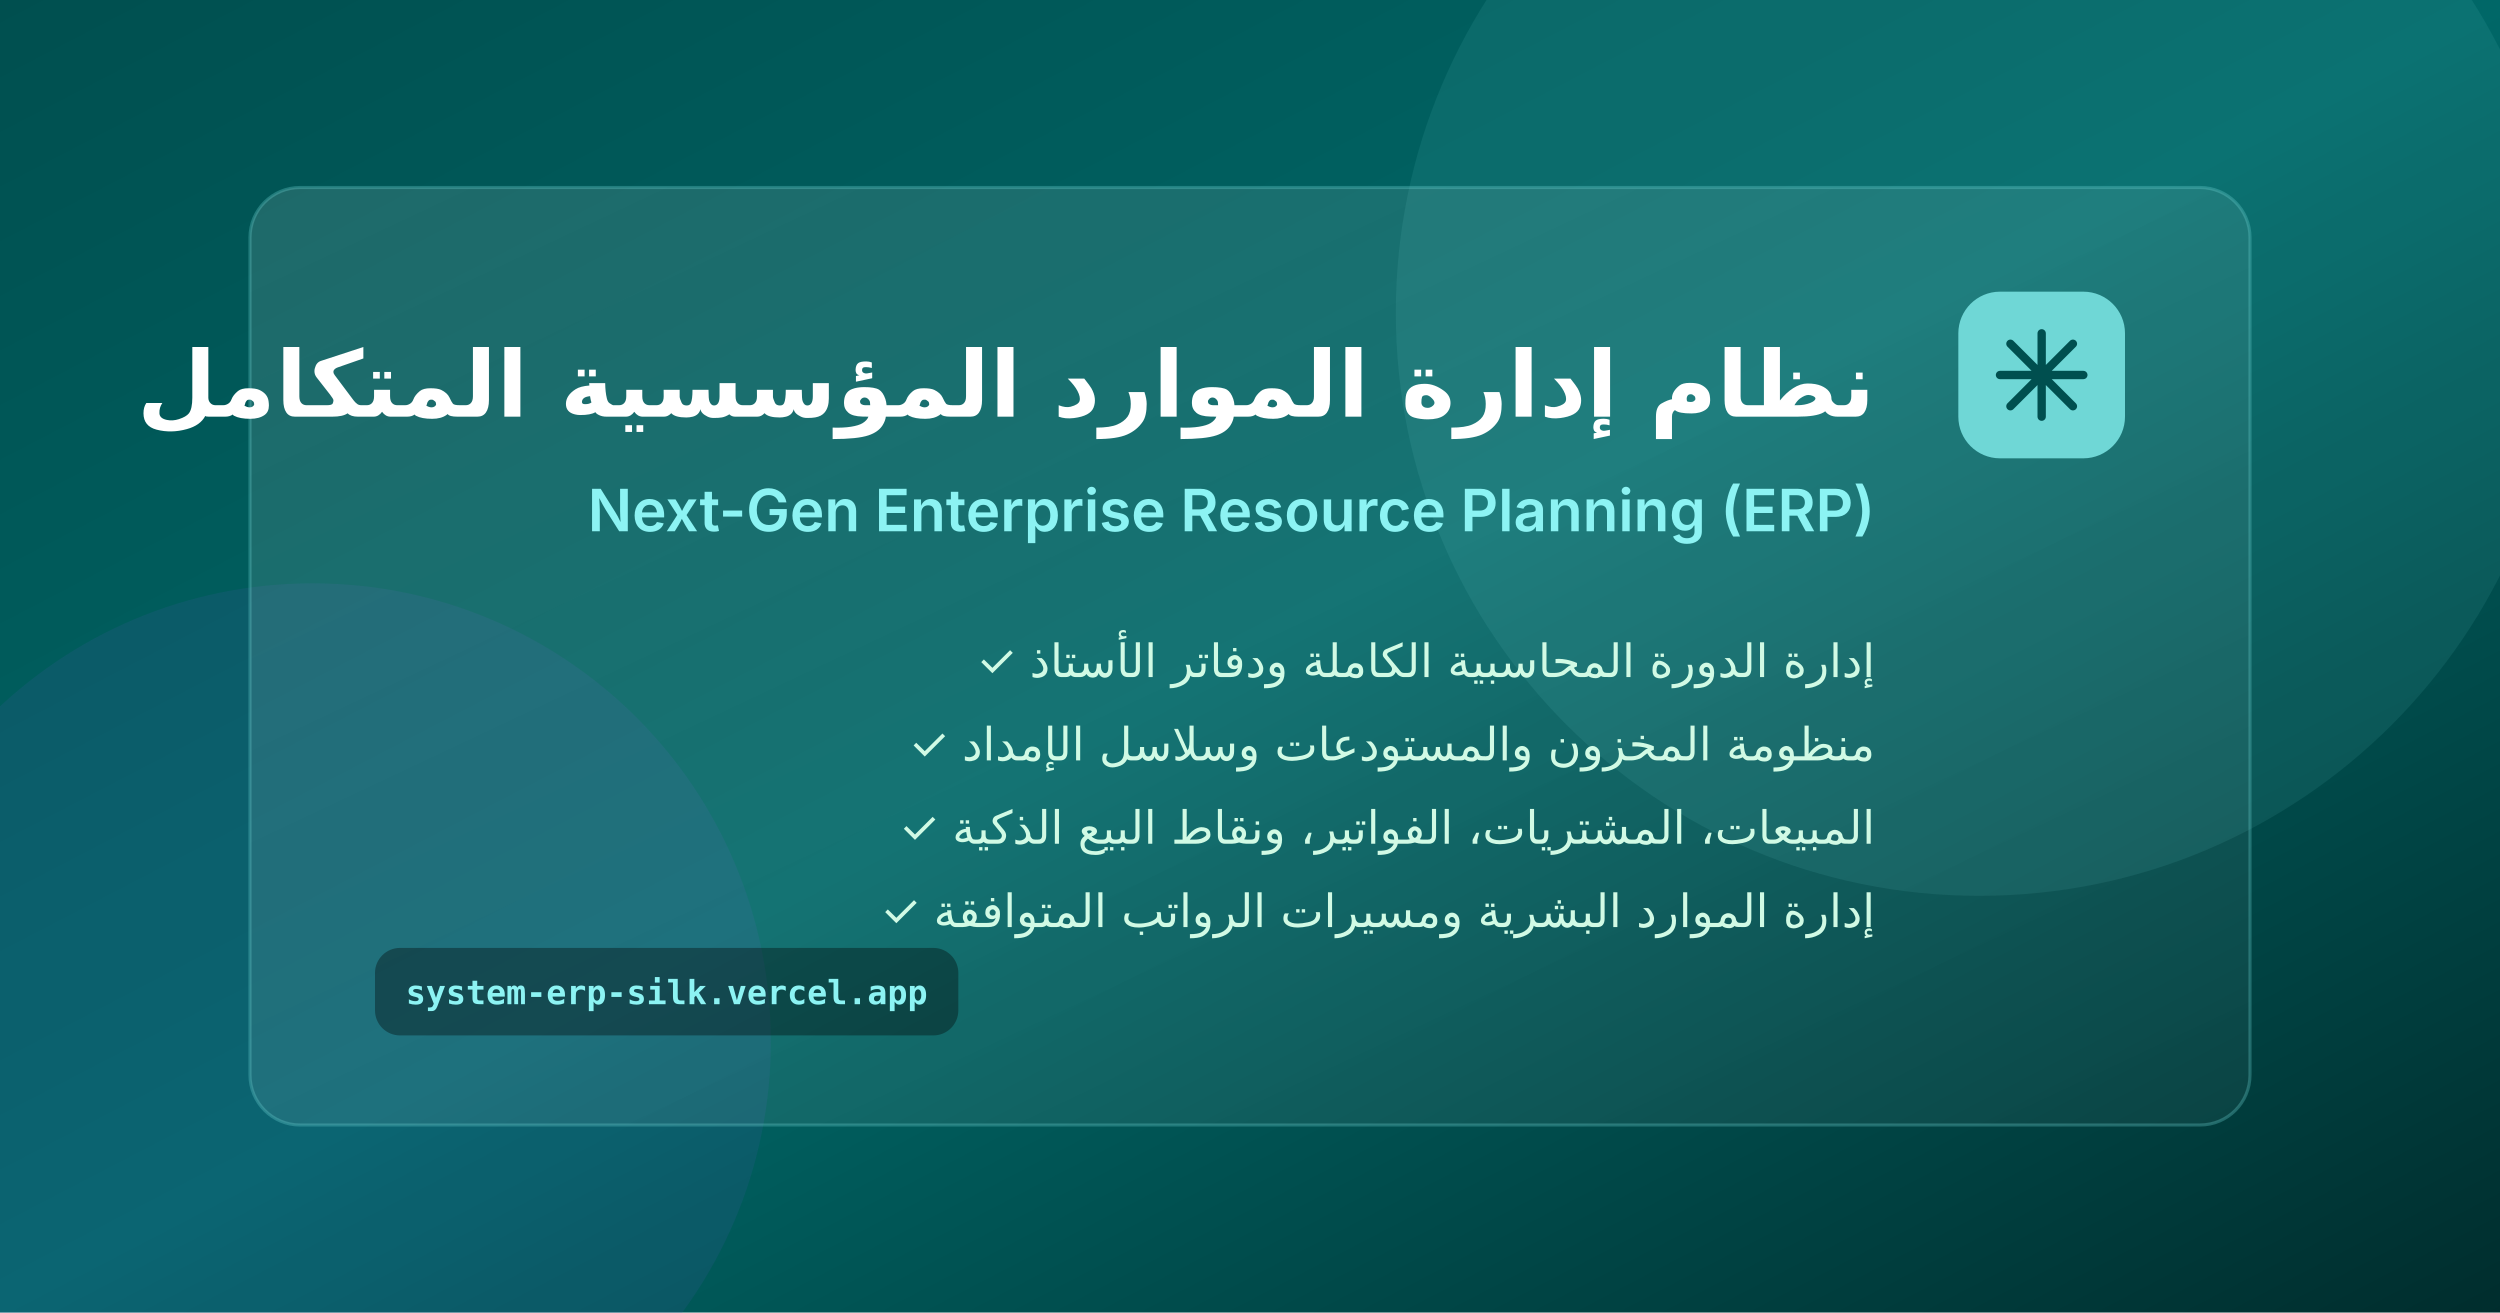
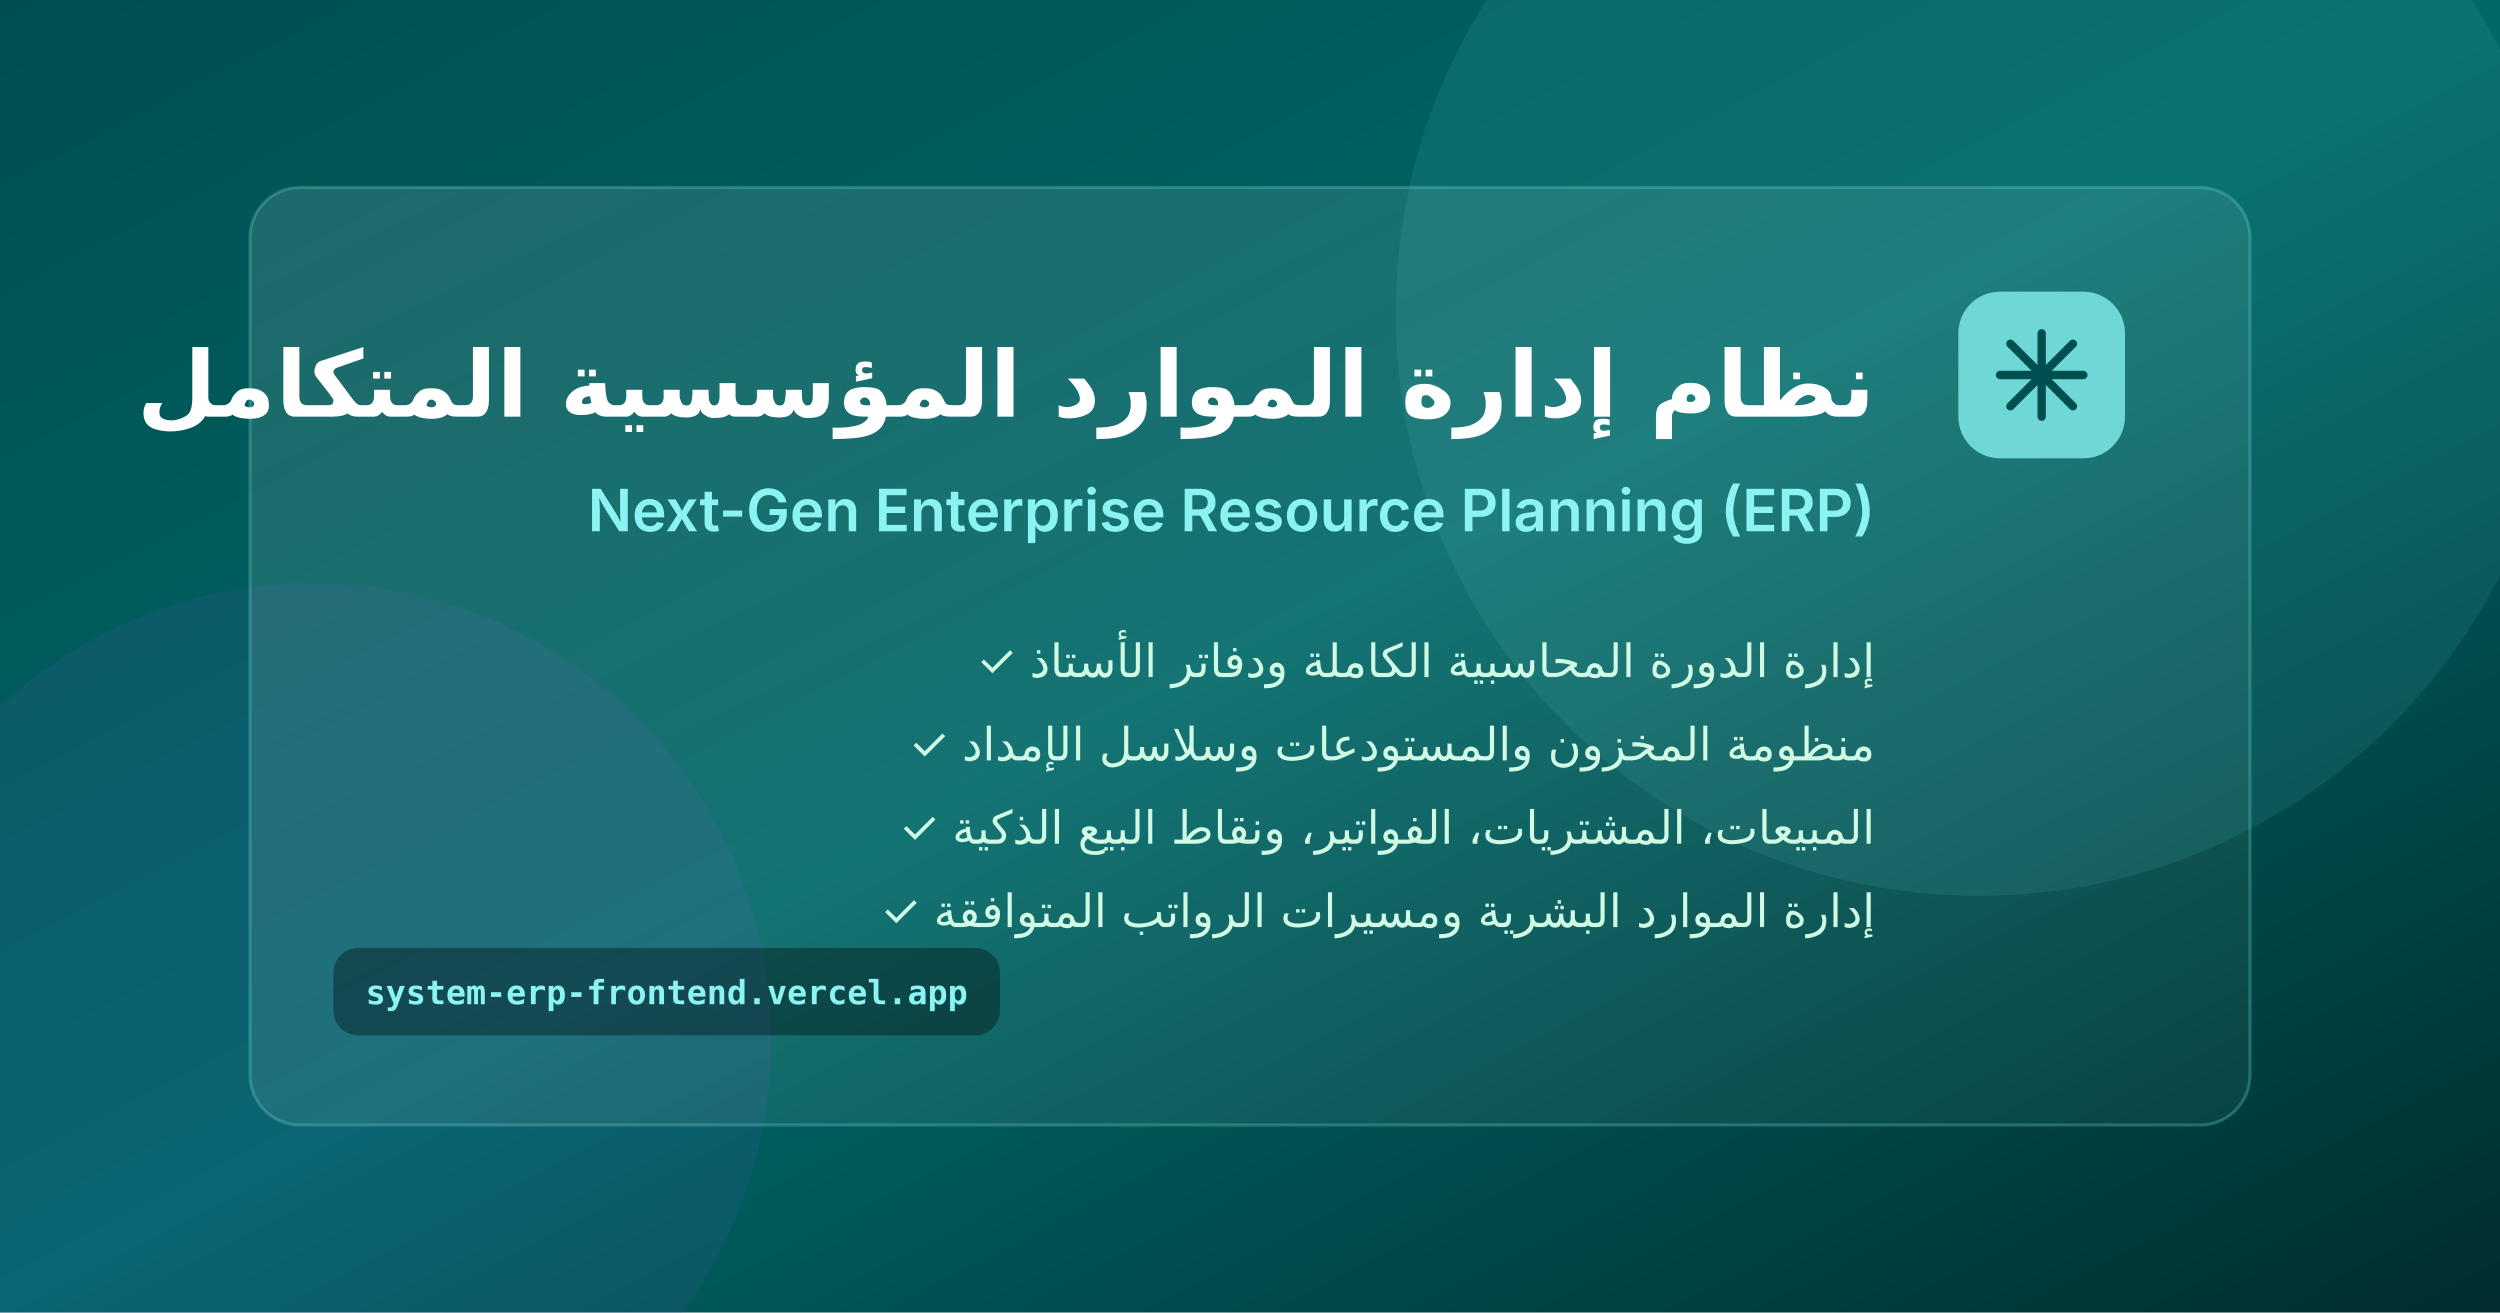
<svg xmlns="http://www.w3.org/2000/svg" viewBox="0 0 1200 630" width="1200" height="630">
  <defs>
    <linearGradient id="bgGrad" x1="0%" y1="0%" x2="100%" y2="100%">
      <stop offset="0%" stop-color="#004f4f" />
      <stop offset="50%" stop-color="#006767" />
      <stop offset="100%" stop-color="#002d2d" />
    </linearGradient>
    <linearGradient id="cardGrad" x1="0%" y1="0%" x2="100%" y2="100%">
      <stop offset="0%" stop-color="#ffffff" stop-opacity="0.12" />
      <stop offset="100%" stop-color="#ffffff" stop-opacity="0.04" />
    </linearGradient>
  </defs>
  <rect width="1200" height="630" fill="url(#bgGrad)" />
  <circle cx="950" cy="150" r="280" fill="#6fd7d6" opacity="0.1" />
  <circle cx="150" cy="500" r="220" fill="#4c56af" opacity="0.15" />
  <rect x="120" y="90" width="960" height="450" rx="24" fill="url(#cardGrad)" stroke="#6fd7d6" stroke-width="1.5" stroke-opacity="0.3" />
  <rect x="940" y="140" width="80" height="80" rx="20" fill="#6fd7d6" />
  <path d="M 980 160 L 980 200 M 960 180 L 1000 180 M 965 165 L 995 195 M 965 195 L 995 165" stroke="#004f4f" stroke-width="4" stroke-linecap="round" />
  <text x="900" y="200" text-anchor="end" font-family="system-ui, -apple-system, 'IBM Plex Sans Arabic', sans-serif" font-size="44" font-weight="bold" fill="#ffffff">نظام إدارة الموارد المؤسسية المتكامل</text>
  <text x="900" y="255" text-anchor="end" font-family="system-ui, -apple-system, 'IBM Plex Sans Arabic', sans-serif" font-size="28" font-weight="600" fill="#8cf3f3">Next-Gen Enterprise Resource Planning (ERP)</text>
  <text x="900" y="325" text-anchor="end" font-family="system-ui, -apple-system, 'IBM Plex Sans Arabic', sans-serif" font-size="22" fill="#d1fae5">✓ إدارة الدورة المحاسبية الكاملة ودفاتر الأستاذ</text>
  <text x="900" y="365" text-anchor="end" font-family="system-ui, -apple-system, 'IBM Plex Sans Arabic', sans-serif" font-size="22" fill="#d1fae5">✓ منظومة المخزون والمستودعات وسلاسل الإمداد</text>
  <text x="900" y="405" text-anchor="end" font-family="system-ui, -apple-system, 'IBM Plex Sans Arabic', sans-serif" font-size="22" fill="#d1fae5">✓ المبيعات، المشتريات، الفواتير، ونقاط البيع الذكية</text>
  <text x="900" y="445" text-anchor="end" font-family="system-ui, -apple-system, 'IBM Plex Sans Arabic', sans-serif" font-size="22" fill="#d1fae5">✓ إدارة الموارد البشرية ومسيرات الرواتب المتوافقة</text>
-   <rect x="180" y="455" width="280" height="42" rx="12" fill="#000000" opacity="0.35" />
-   <text x="320" y="482" text-anchor="middle" font-family="monospace" font-size="16" font-weight="bold" fill="#8cf3f3">system-erp-silk.vercel.app</text>
+   <rect x="160" y="455" width="320" height="42" rx="12" fill="#000000" opacity="0.35" />
+   <text x="320" y="482" text-anchor="middle" font-family="monospace" font-size="16" font-weight="bold" fill="#8cf3f3">system-erp-frontend.vercel.app</text>
</svg>
